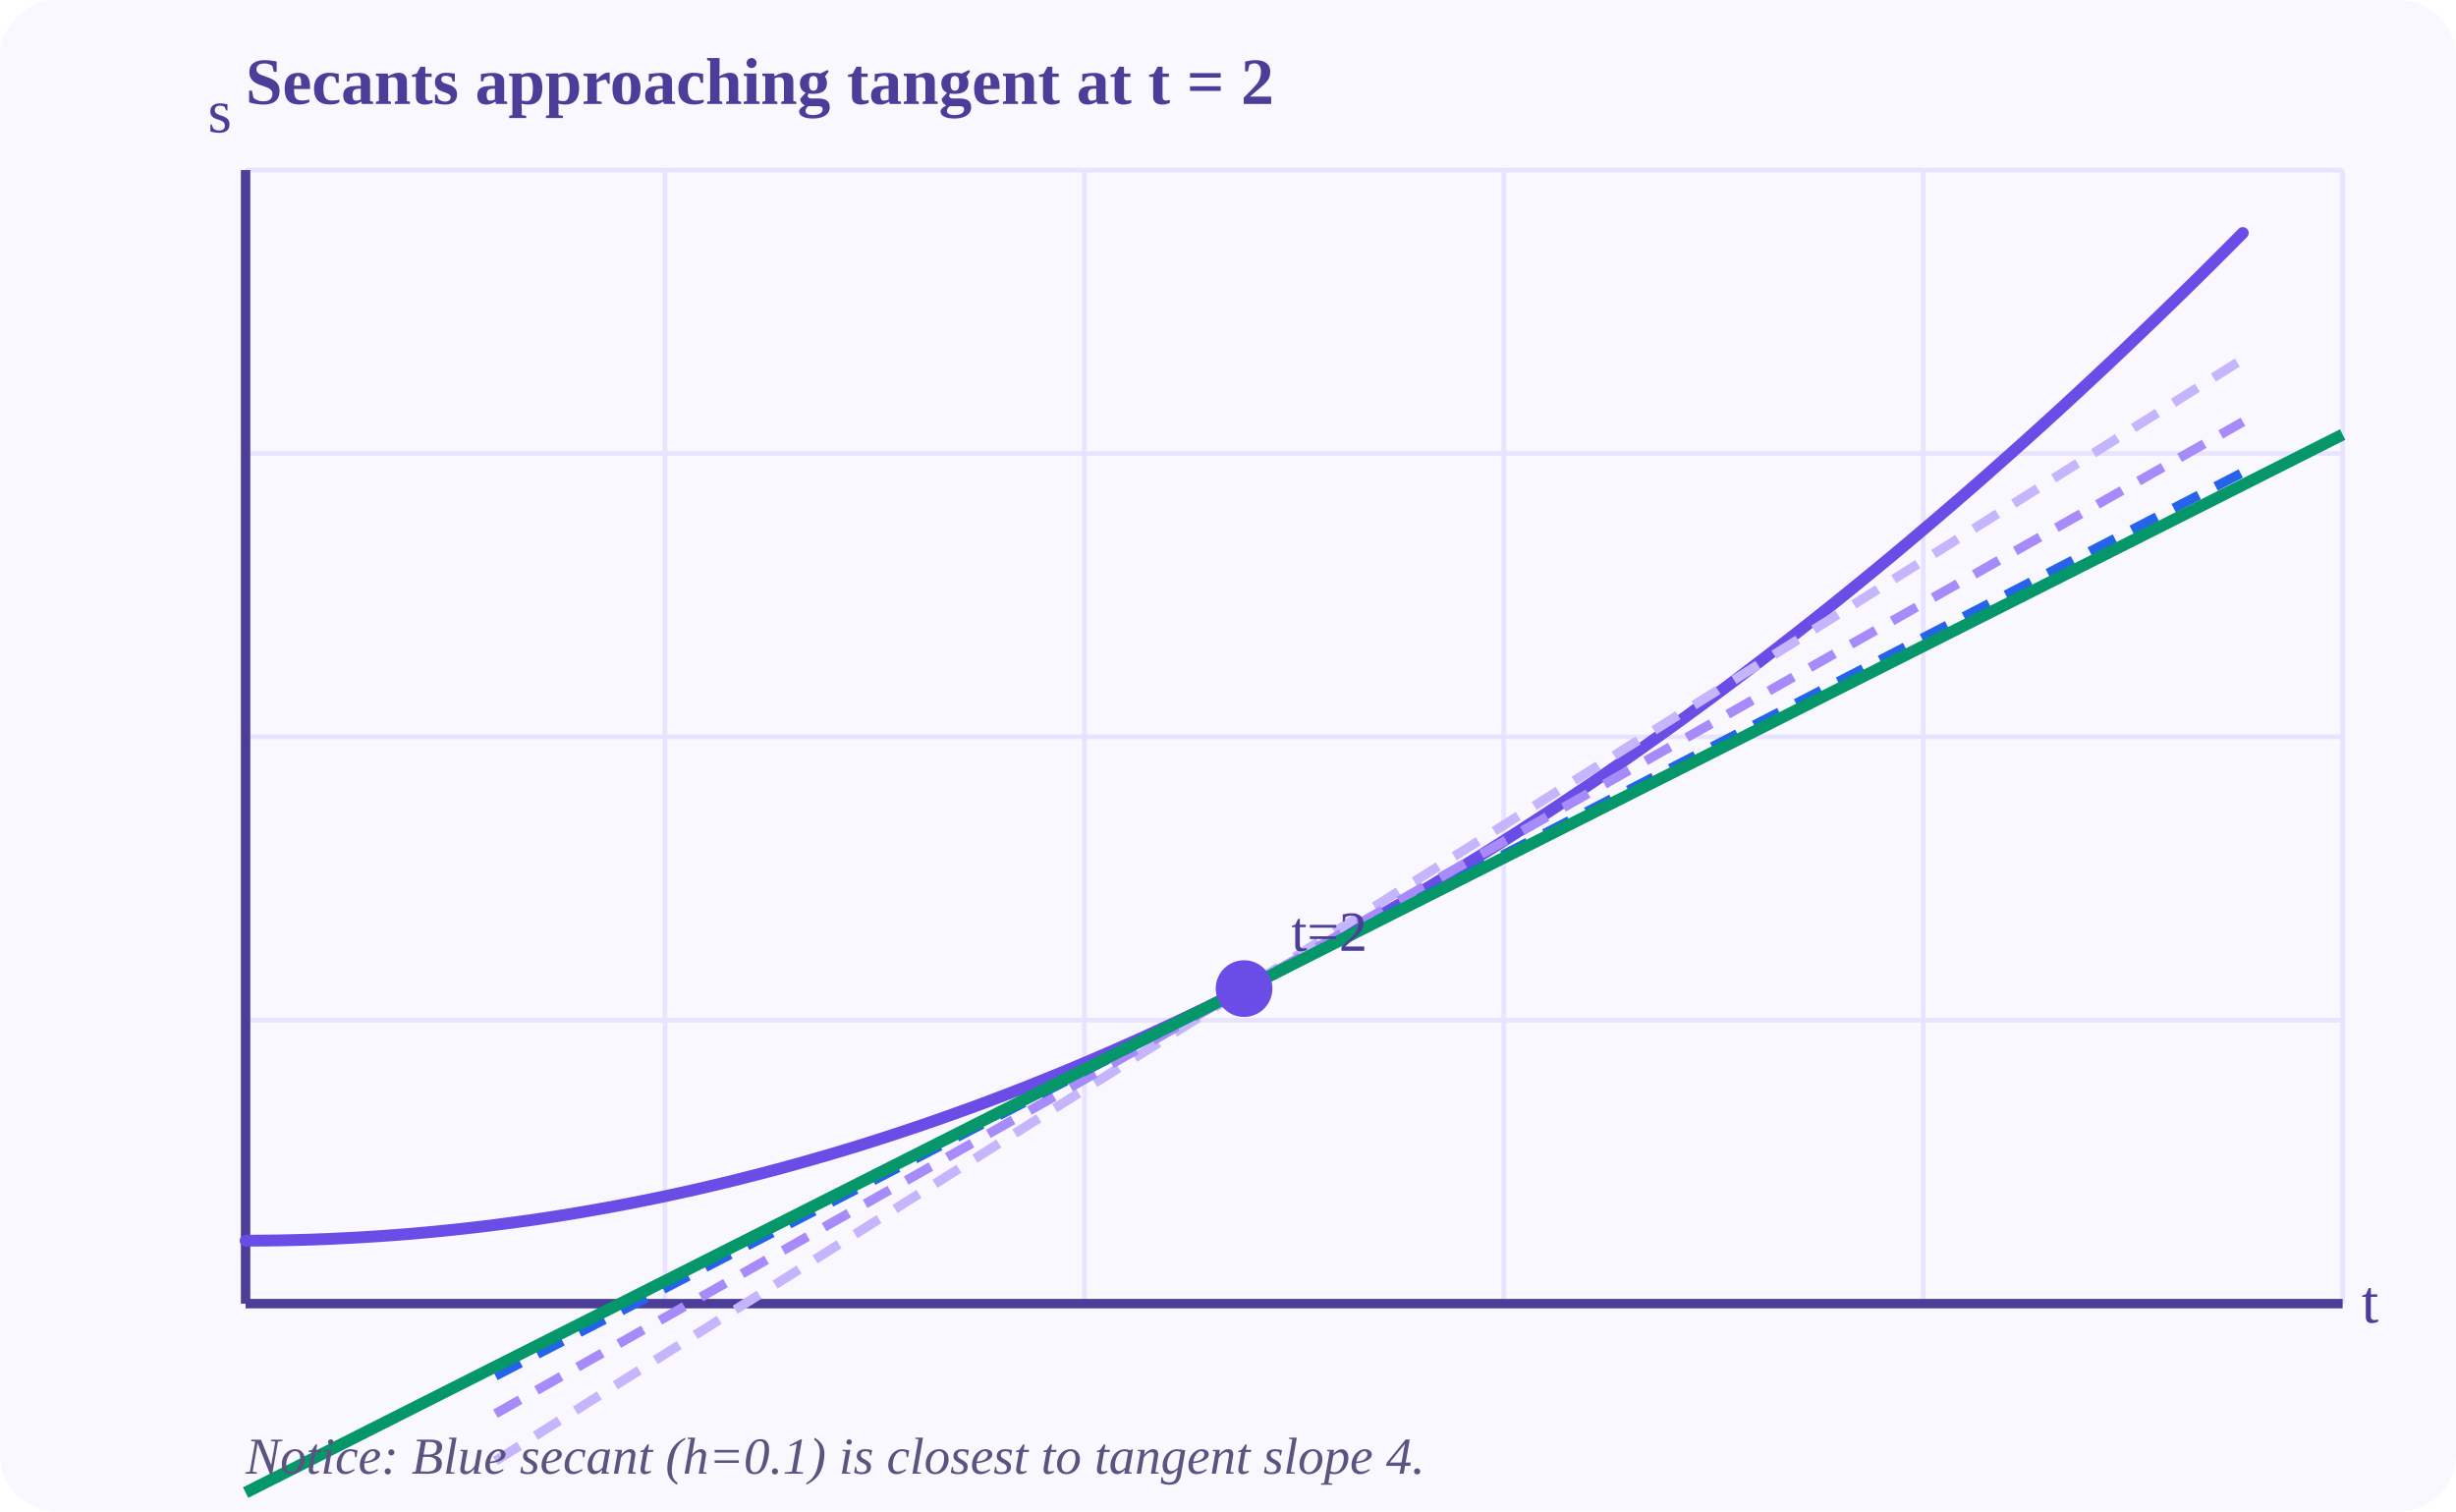
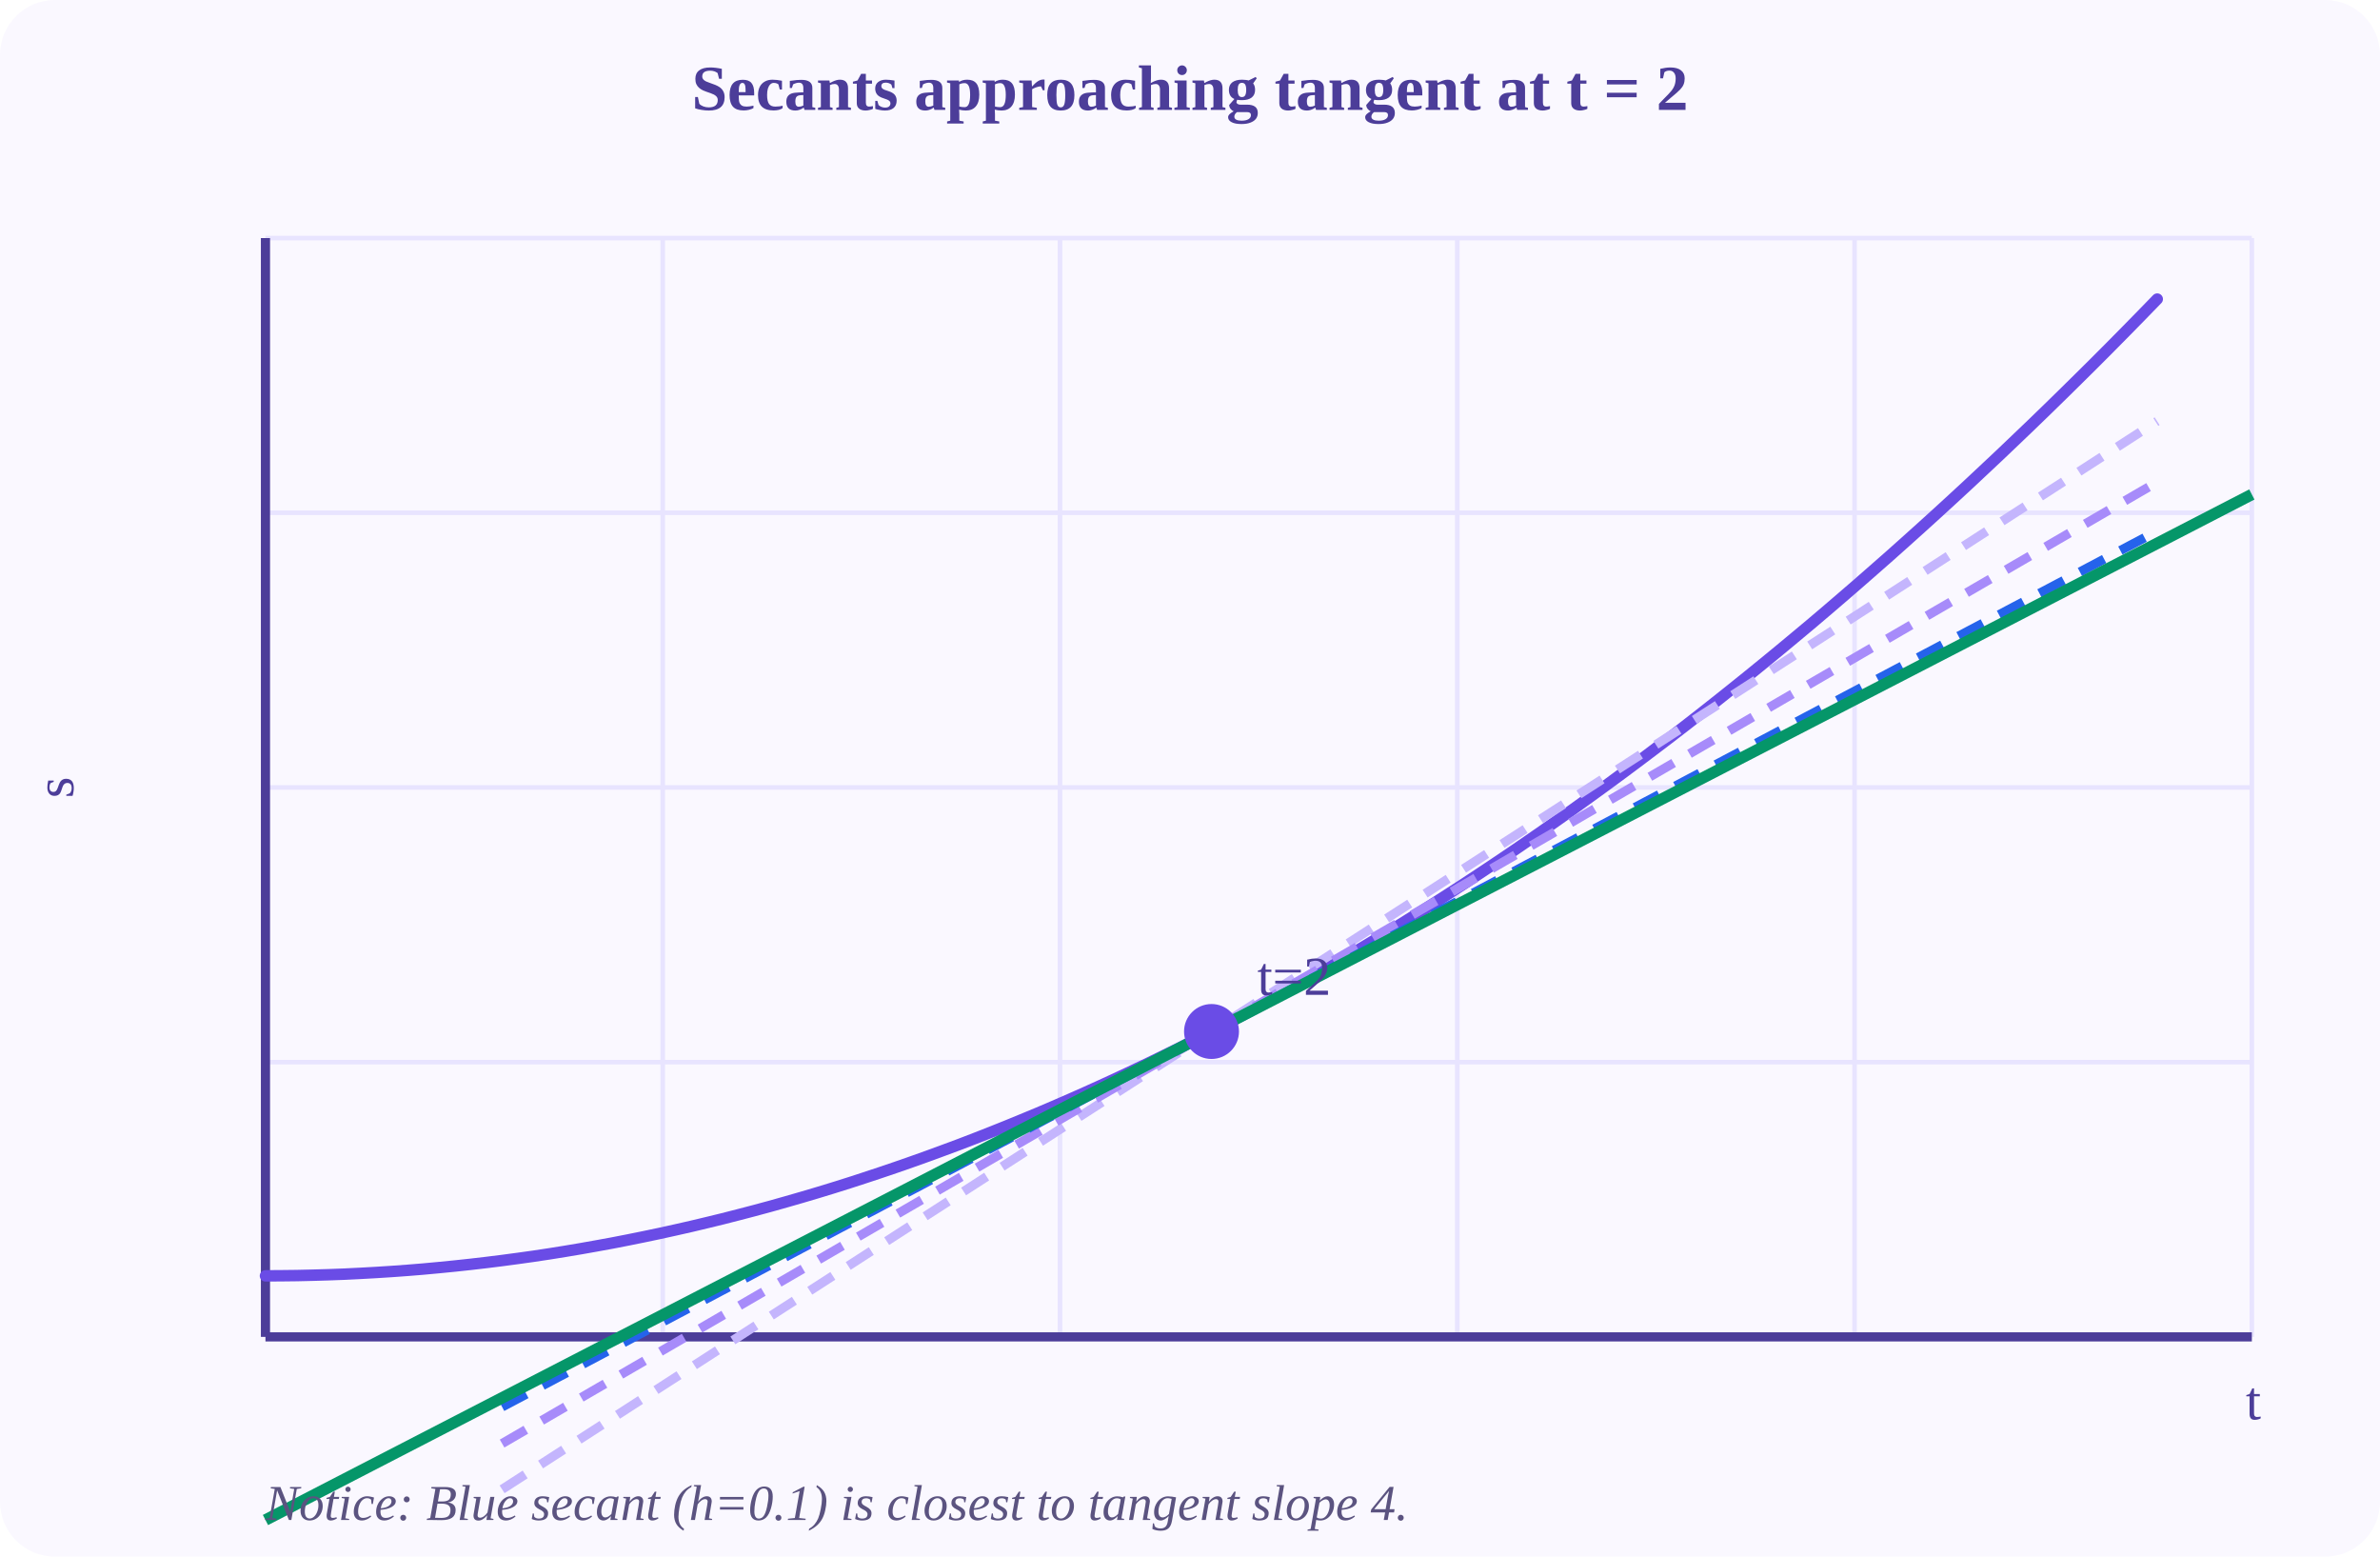
- <svg xmlns="http://www.w3.org/2000/svg" viewBox="0 0 520 320" role="img" aria-label="Secants approaching tangent at t = 2" class="ap-graph-svg">
-   <rect width="520" height="320" fill="#faf8ff" rx="12" />
-   <line x1="52.0" y1="36" x2="52.0" y2="276" stroke="#e8e4ff" stroke-width="1" />
-   <line x1="140.8" y1="36" x2="140.8" y2="276" stroke="#e8e4ff" stroke-width="1" />
-   <line x1="229.6" y1="36" x2="229.6" y2="276" stroke="#e8e4ff" stroke-width="1" />
-   <line x1="318.4" y1="36" x2="318.4" y2="276" stroke="#e8e4ff" stroke-width="1" />
-   <line x1="407.2" y1="36" x2="407.2" y2="276" stroke="#e8e4ff" stroke-width="1" />
-   <line x1="496.0" y1="36" x2="496.0" y2="276" stroke="#e8e4ff" stroke-width="1" />
-   <line x1="52" y1="36.0" x2="496" y2="36.0" stroke="#e8e4ff" stroke-width="1" />
-   <line x1="52" y1="96.0" x2="496" y2="96.0" stroke="#e8e4ff" stroke-width="1" />
-   <line x1="52" y1="156.0" x2="496" y2="156.0" stroke="#e8e4ff" stroke-width="1" />
-   <line x1="52" y1="216.0" x2="496" y2="216.0" stroke="#e8e4ff" stroke-width="1" />
-   <line x1="52" y1="276.0" x2="496" y2="276.0" stroke="#e8e4ff" stroke-width="1" />
-   <line x1="52" y1="276" x2="496" y2="276" stroke="#4c3d99" stroke-width="2" />
-   <line x1="52" y1="36" x2="52" y2="276" stroke="#4c3d99" stroke-width="2" />
-   <text x="500" y="280" font-size="13" fill="#4c3d99">t</text>
-   <text x="44" y="28" font-size="13" fill="#4c3d99">s</text>
-   <text x="52" y="22" font-size="14" font-weight="700" fill="#4c3d99">Secants approaching tangent at t = 2</text>
-   <polyline points="52.00,262.67 55.52,262.65 59.05,262.61 62.57,262.53 66.10,262.43 69.62,262.30 73.14,262.13 76.67,261.94 80.19,261.72 83.71,261.47 87.24,261.19 90.76,260.87 94.29,260.53 97.81,260.16 101.33,259.76 104.86,259.33 108.38,258.87 111.90,258.39 115.43,257.87 118.95,257.32 122.48,256.74 126.00,256.13 129.52,255.50 133.05,254.83 136.57,254.13 140.10,253.41 143.62,252.65 147.14,251.87 150.67,251.05 154.19,250.21 157.71,249.33 161.24,248.43 164.76,247.50 168.29,246.53 171.81,245.54 175.33,244.52 178.86,243.47 182.38,242.39 185.90,241.27 189.43,240.13 192.95,238.96 196.48,237.76 200.00,236.53 203.52,235.27 207.05,233.99 210.57,232.67 214.10,231.32 217.62,229.94 221.14,228.53 224.67,227.10 228.19,225.63 231.71,224.13 235.24,222.61 238.76,221.05 242.29,219.47 245.81,217.85 249.33,216.21 252.86,214.53 256.38,212.83 259.90,211.10 263.43,209.33 266.95,207.54 270.48,205.72 274.00,203.87 277.52,201.99 281.05,200.07 284.57,198.13 288.10,196.16 291.62,194.16 295.14,192.13 298.67,190.07 302.19,187.99 305.71,185.87 309.24,183.72 312.76,181.54 316.29,179.33 319.81,177.10 323.33,174.83 326.86,172.53 330.38,170.21 333.90,167.85 337.43,165.47 340.95,163.05 344.48,160.61 348.00,158.13 351.52,155.63 355.05,153.10 358.57,150.53 362.10,147.94 365.62,145.32 369.14,142.67 372.67,139.99 376.19,137.27 379.71,134.53 383.24,131.76 386.76,128.96 390.29,126.13 393.81,123.27 397.33,120.39 400.86,117.47 404.38,114.52 407.90,111.54 411.43,108.53 414.95,105.50 418.48,102.43 422.00,99.33 425.52,96.21 429.05,93.05 432.57,89.87 436.10,86.65 439.62,83.41 443.14,80.13 446.67,76.83 450.19,73.50 453.71,70.13 457.24,66.74 460.76,63.32 464.29,59.87 467.81,56.39 471.33,52.87 474.86,49.33" fill="none" stroke="#6a4ce6" stroke-width="2.5" stroke-linecap="round" />
-   <line x1="104.9" y1="309.3" x2="474.9" y2="76.0" stroke="#c4b5fd" stroke-width="2" stroke-dasharray="6 4" />
-   <line x1="104.9" y1="299.3" x2="474.9" y2="89.3" stroke="#a78bfa" stroke-width="2" stroke-dasharray="6 4" />
-   <line x1="104.9" y1="291.3" x2="474.9" y2="100.0" stroke="#2563eb" stroke-width="2" stroke-dasharray="6 4" />
-   <line x1="52.0" y1="316.0" x2="496.0" y2="92.0" stroke="#059669" stroke-width="2.5" />
-   <circle cx="263.4" cy="209.3" r="6" fill="#6a4ce6" />
-   <text x="273.4" y="201.3" font-size="12" fill="#4c3d99">t=2</text>
-   <text x="52" y="312" font-size="11" fill="#5b5380" font-style="italic">Notice: Blue secant (h=0.1) is closest to tangent slope 4.</text>
+ <svg xmlns="http://www.w3.org/2000/svg" viewBox="0 0 520 340" role="img" aria-label="Secants approaching tangent at t = 2" class="ap-graph-svg">
+   <rect width="520" height="340" fill="#faf8ff" rx="12" />
+   <text x="260.0" y="24" text-anchor="middle" font-size="14" font-weight="700" fill="#4c3d99">Secants approaching tangent at t = 2</text>
+   <line x1="58.0" y1="52" x2="58.0" y2="292" stroke="#e8e4ff" stroke-width="1" />
+   <line x1="144.8" y1="52" x2="144.8" y2="292" stroke="#e8e4ff" stroke-width="1" />
+   <line x1="231.6" y1="52" x2="231.6" y2="292" stroke="#e8e4ff" stroke-width="1" />
+   <line x1="318.4" y1="52" x2="318.4" y2="292" stroke="#e8e4ff" stroke-width="1" />
+   <line x1="405.2" y1="52" x2="405.2" y2="292" stroke="#e8e4ff" stroke-width="1" />
+   <line x1="492.0" y1="52" x2="492.0" y2="292" stroke="#e8e4ff" stroke-width="1" />
+   <line x1="58" y1="52.0" x2="492" y2="52.0" stroke="#e8e4ff" stroke-width="1" />
+   <line x1="58" y1="112.0" x2="492" y2="112.0" stroke="#e8e4ff" stroke-width="1" />
+   <line x1="58" y1="172.0" x2="492" y2="172.0" stroke="#e8e4ff" stroke-width="1" />
+   <line x1="58" y1="232.0" x2="492" y2="232.0" stroke="#e8e4ff" stroke-width="1" />
+   <line x1="58" y1="292.0" x2="492" y2="292.0" stroke="#e8e4ff" stroke-width="1" />
+   <line x1="58" y1="292" x2="492" y2="292" stroke="#4c3d99" stroke-width="2" />
+   <line x1="58" y1="52" x2="58" y2="292" stroke="#4c3d99" stroke-width="2" />
+   <text x="494.0" y="310.0" text-anchor="end" font-size="12" fill="#4c3d99">t</text>
+   <text x="16" y="172.0" text-anchor="middle" font-size="12" fill="#4c3d99" transform="rotate(-90 16 172.0)">s</text>
+   <polyline points="58.00,278.67 61.44,278.65 64.89,278.61 68.33,278.53 71.78,278.43 75.22,278.30 78.67,278.13 82.11,277.94 85.56,277.72 89.00,277.47 92.44,277.19 95.89,276.87 99.33,276.53 102.78,276.16 106.22,275.76 109.67,275.33 113.11,274.87 116.56,274.39 120.00,273.87 123.44,273.32 126.89,272.74 130.33,272.13 133.78,271.50 137.22,270.83 140.67,270.13 144.11,269.41 147.56,268.65 151.00,267.87 154.44,267.05 157.89,266.21 161.33,265.33 164.78,264.43 168.22,263.50 171.67,262.53 175.11,261.54 178.56,260.52 182.00,259.47 185.44,258.39 188.89,257.27 192.33,256.13 195.78,254.96 199.22,253.76 202.67,252.53 206.11,251.27 209.56,249.99 213.00,248.67 216.44,247.32 219.89,245.94 223.33,244.53 226.78,243.10 230.22,241.63 233.67,240.13 237.11,238.61 240.56,237.05 244.00,235.47 247.44,233.85 250.89,232.21 254.33,230.53 257.78,228.83 261.22,227.10 264.67,225.33 268.11,223.54 271.56,221.72 275.00,219.87 278.44,217.99 281.89,216.07 285.33,214.13 288.78,212.16 292.22,210.16 295.67,208.13 299.11,206.07 302.56,203.99 306.00,201.87 309.44,199.72 312.89,197.54 316.33,195.33 319.78,193.10 323.22,190.83 326.67,188.53 330.11,186.21 333.56,183.85 337.00,181.47 340.44,179.05 343.89,176.61 347.33,174.13 350.78,171.63 354.22,169.10 357.67,166.53 361.11,163.94 364.56,161.32 368.00,158.67 371.44,155.99 374.89,153.27 378.33,150.53 381.78,147.76 385.22,144.96 388.67,142.13 392.11,139.27 395.56,136.39 399.00,133.47 402.44,130.52 405.89,127.54 409.33,124.53 412.78,121.50 416.22,118.43 419.67,115.33 423.11,112.21 426.56,109.05 430.00,105.87 433.44,102.65 436.89,99.41 440.33,96.13 443.78,92.83 447.22,89.50 450.67,86.13 454.11,82.74 457.56,79.32 461.00,75.87 464.44,72.39 467.89,68.87 471.33,65.33" fill="none" stroke="#6a4ce6" stroke-width="2.5" stroke-linecap="round" />
+   <line x1="109.7" y1="325.3" x2="471.3" y2="92.0" stroke="#c4b5fd" stroke-width="2" stroke-dasharray="6 4" />
+   <line x1="109.7" y1="315.3" x2="471.3" y2="105.3" stroke="#a78bfa" stroke-width="2" stroke-dasharray="6 4" />
+   <line x1="109.7" y1="307.3" x2="471.3" y2="116.0" stroke="#2563eb" stroke-width="2" stroke-dasharray="6 4" />
+   <line x1="58.0" y1="332.0" x2="492.0" y2="108.0" stroke="#059669" stroke-width="2.5" />
+   <circle cx="264.7" cy="225.3" r="6" fill="#6a4ce6" />
+   <text x="274.7" y="217.3" font-size="12" fill="#4c3d99">t=2</text>
+   <text x="58" y="332" font-size="11" fill="#5b5380" font-style="italic">Notice: Blue secant (h=0.1) is closest to tangent slope 4.</text>
</svg>
